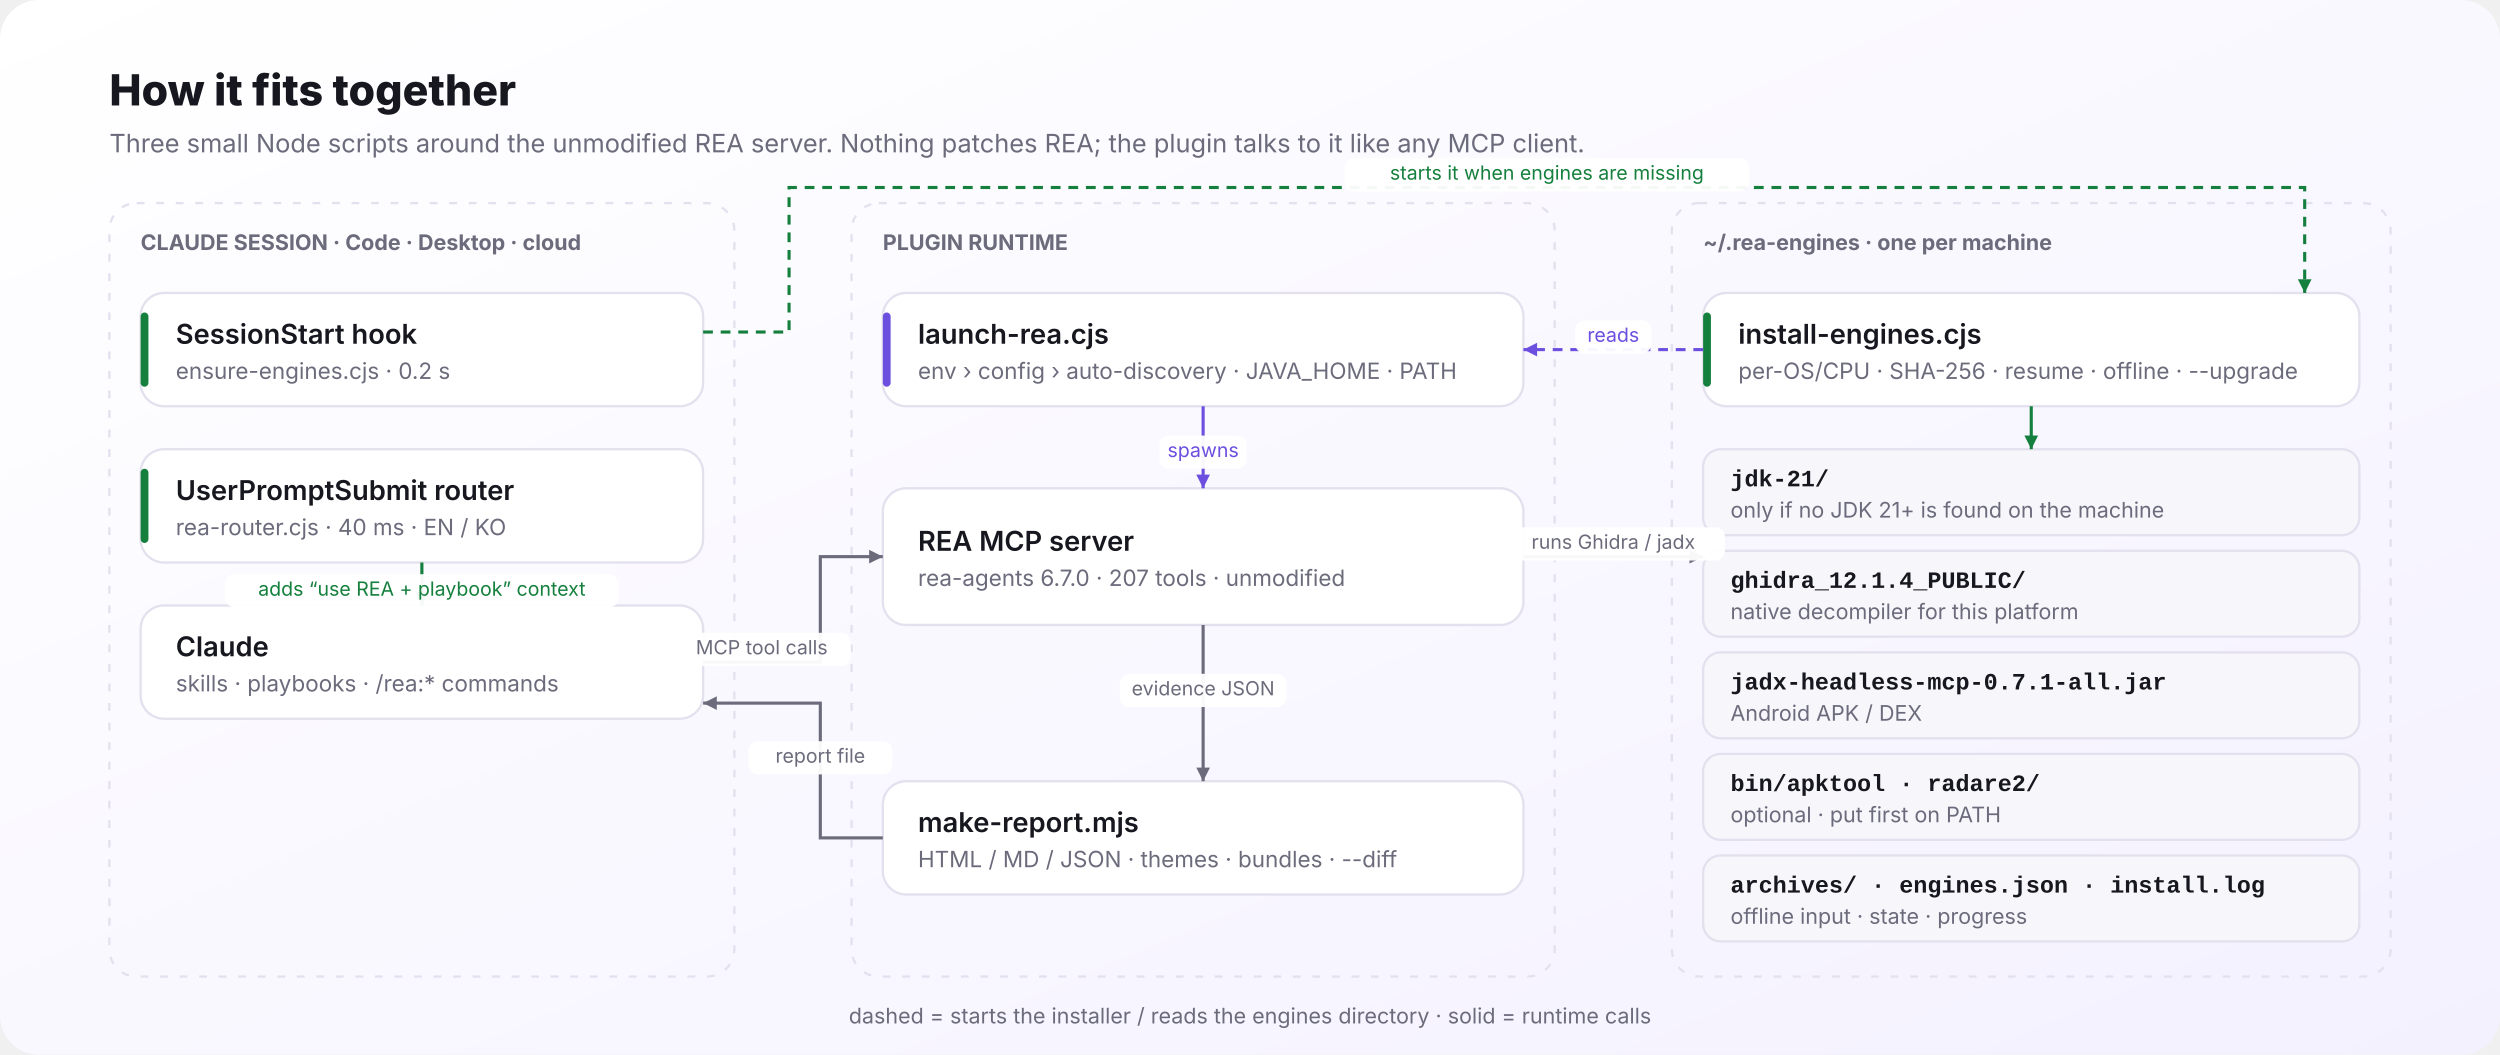
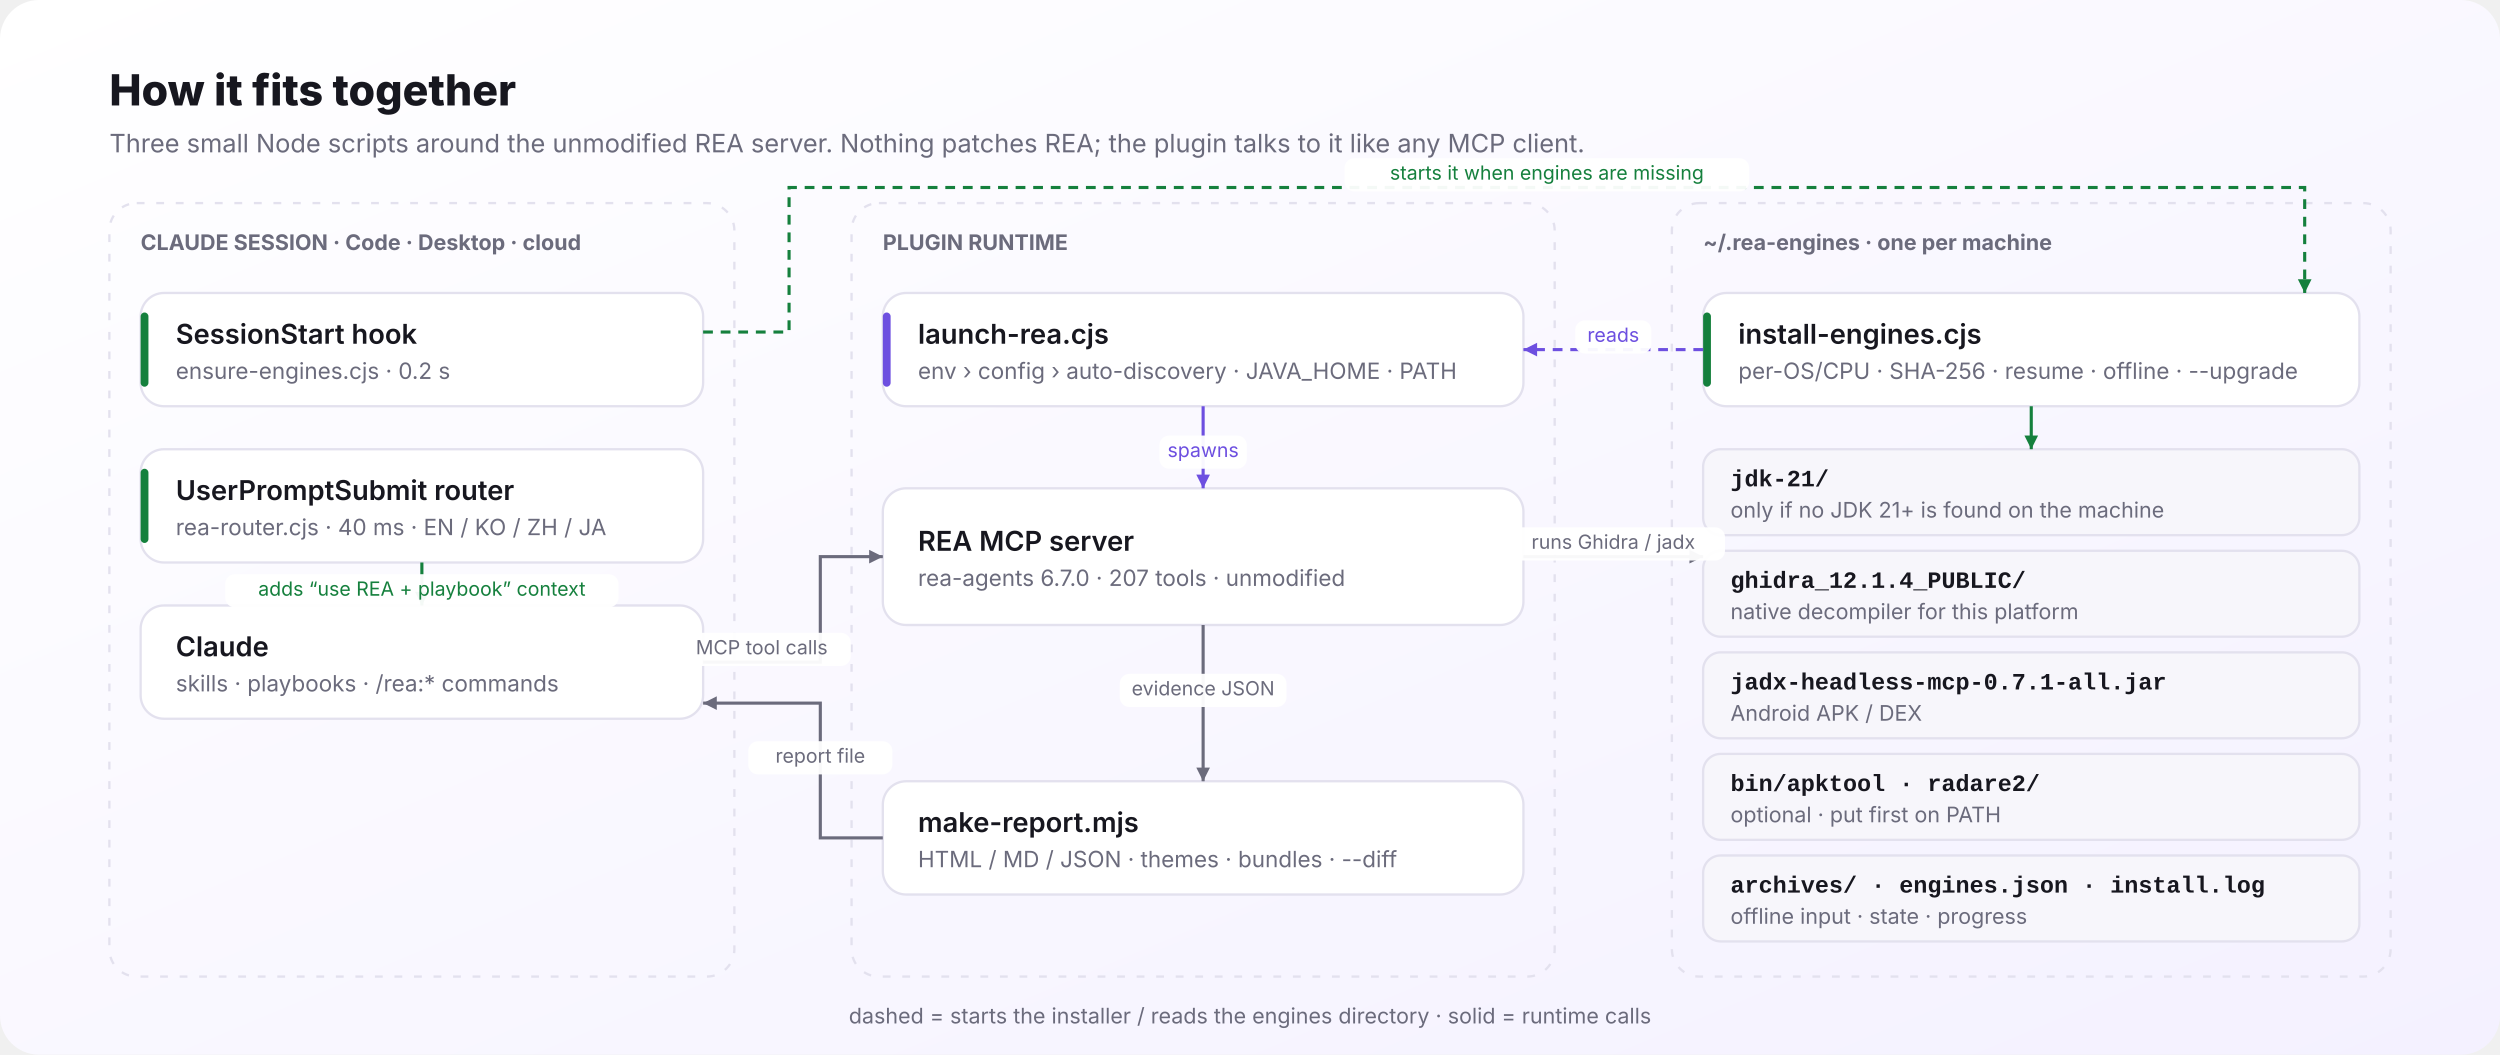
<svg xmlns="http://www.w3.org/2000/svg" width="1280" height="540" viewBox="0 0 1280 540" role="img" aria-label="Architecture: a SessionStart hook starts the installer when engines are missing, the installer writes ~/.rea-engines, the launcher reads it and spawns the unmodified REA MCP server, a UserPromptSubmit router adds context for reverse-engineering prompts, and make-report turns evidence JSON into reports">
  <defs>
    <linearGradient id="bg" x1="0" y1="0" x2="1" y2="1">
      <stop offset="0" stop-color="#ffffff" />
      <stop offset="1" stop-color="#f4f1ff" />
    </linearGradient>
    <linearGradient id="acc" x1="0" y1="0" x2="1" y2="0">
      <stop offset="0" stop-color="#6d4fe0" />
      <stop offset="1" stop-color="#5b3fd1" />
    </linearGradient>
    <marker id="arr" markerWidth="8" markerHeight="8" refX="7" refY="4" orient="auto" markerUnits="userSpaceOnUse">
      <path d="M0,0.5 L7,4 L0,7.5 z" fill="#6b6b7c" />
    </marker>
    <marker id="arrA" markerWidth="8" markerHeight="8" refX="7" refY="4" orient="auto" markerUnits="userSpaceOnUse">
      <path d="M0,0.5 L7,4 L0,7.5 z" fill="#6d4fe0" />
    </marker>
    <marker id="arrG" markerWidth="8" markerHeight="8" refX="7" refY="4" orient="auto" markerUnits="userSpaceOnUse">
      <path d="M0,0.5 L7,4 L0,7.5 z" fill="#15803d" />
    </marker>
  </defs>
  <rect width="1280" height="540" rx="20" fill="url(#bg)" />
-   <text x="56" y="54" font-family="Inter, ui-sans-serif, -apple-system, 'Segoe UI', Roboto, 'Apple SD Gothic Neo', 'Malgun Gothic', 'Noto Sans KR', Helvetica, Arial, sans-serif" font-size="22" font-weight="800" fill="#17171f" text-anchor="start" opacity="1">How it fits together</text>
-   <text x="56" y="78" font-family="Inter, ui-sans-serif, -apple-system, 'Segoe UI', Roboto, 'Apple SD Gothic Neo', 'Malgun Gothic', 'Noto Sans KR', Helvetica, Arial, sans-serif" font-size="13" font-weight="normal" fill="#6b6b7c" text-anchor="start" opacity="1">Three small Node scripts around the unmodified REA server. Nothing patches REA; the plugin talks to it like any MCP client.</text>
+   <text x="56" y="54" font-family="Inter, ui-sans-serif, -apple-system, 'Segoe UI', Roboto, 'Apple SD Gothic Neo', 'Malgun Gothic', 'PingFang SC', 'Hiragino Sans', 'Microsoft YaHei', 'Yu Gothic UI', 'Noto Sans KR', 'Noto Sans SC', 'Noto Sans JP', 'Noto Sans CJK SC', Helvetica, Arial, sans-serif" font-size="22" font-weight="800" fill="#17171f" text-anchor="start" opacity="1">How it fits together</text>
+   <text x="56" y="78" font-family="Inter, ui-sans-serif, -apple-system, 'Segoe UI', Roboto, 'Apple SD Gothic Neo', 'Malgun Gothic', 'PingFang SC', 'Hiragino Sans', 'Microsoft YaHei', 'Yu Gothic UI', 'Noto Sans KR', 'Noto Sans SC', 'Noto Sans JP', 'Noto Sans CJK SC', Helvetica, Arial, sans-serif" font-size="13" font-weight="normal" fill="#6b6b7c" text-anchor="start" opacity="1">Three small Node scripts around the unmodified REA server. Nothing patches REA; the plugin talks to it like any MCP client.</text>
  <rect x="56" y="104" width="320" height="396" rx="14" fill="none" stroke="#e3e1ee" stroke-width="1.2" stroke-dasharray="4 6" opacity="1" />
-   <text x="72" y="128" font-family="Inter, ui-sans-serif, -apple-system, 'Segoe UI', Roboto, 'Apple SD Gothic Neo', 'Malgun Gothic', 'Noto Sans KR', Helvetica, Arial, sans-serif" font-size="11" font-weight="700" fill="#6b6b7c" text-anchor="start" opacity="1">CLAUDE SESSION  ·  Code · Desktop · cloud</text>
+   <text x="72" y="128" font-family="Inter, ui-sans-serif, -apple-system, 'Segoe UI', Roboto, 'Apple SD Gothic Neo', 'Malgun Gothic', 'PingFang SC', 'Hiragino Sans', 'Microsoft YaHei', 'Yu Gothic UI', 'Noto Sans KR', 'Noto Sans SC', 'Noto Sans JP', 'Noto Sans CJK SC', Helvetica, Arial, sans-serif" font-size="11" font-weight="700" fill="#6b6b7c" text-anchor="start" opacity="1">CLAUDE SESSION  ·  Code · Desktop · cloud</text>
  <rect x="436" y="104" width="360" height="396" rx="14" fill="none" stroke="#e3e1ee" stroke-width="1.2" stroke-dasharray="4 6" opacity="1" />
-   <text x="452" y="128" font-family="Inter, ui-sans-serif, -apple-system, 'Segoe UI', Roboto, 'Apple SD Gothic Neo', 'Malgun Gothic', 'Noto Sans KR', Helvetica, Arial, sans-serif" font-size="11" font-weight="700" fill="#6b6b7c" text-anchor="start" opacity="1">PLUGIN RUNTIME</text>
+   <text x="452" y="128" font-family="Inter, ui-sans-serif, -apple-system, 'Segoe UI', Roboto, 'Apple SD Gothic Neo', 'Malgun Gothic', 'PingFang SC', 'Hiragino Sans', 'Microsoft YaHei', 'Yu Gothic UI', 'Noto Sans KR', 'Noto Sans SC', 'Noto Sans JP', 'Noto Sans CJK SC', Helvetica, Arial, sans-serif" font-size="11" font-weight="700" fill="#6b6b7c" text-anchor="start" opacity="1">PLUGIN RUNTIME</text>
  <rect x="856" y="104" width="368" height="396" rx="14" fill="none" stroke="#e3e1ee" stroke-width="1.2" stroke-dasharray="4 6" opacity="1" />
-   <text x="872" y="128" font-family="Inter, ui-sans-serif, -apple-system, 'Segoe UI', Roboto, 'Apple SD Gothic Neo', 'Malgun Gothic', 'Noto Sans KR', Helvetica, Arial, sans-serif" font-size="11" font-weight="700" fill="#6b6b7c" text-anchor="start" opacity="1">~/.rea-engines  ·  one per machine</text>
+   <text x="872" y="128" font-family="Inter, ui-sans-serif, -apple-system, 'Segoe UI', Roboto, 'Apple SD Gothic Neo', 'Malgun Gothic', 'PingFang SC', 'Hiragino Sans', 'Microsoft YaHei', 'Yu Gothic UI', 'Noto Sans KR', 'Noto Sans SC', 'Noto Sans JP', 'Noto Sans CJK SC', Helvetica, Arial, sans-serif" font-size="11" font-weight="700" fill="#6b6b7c" text-anchor="start" opacity="1">~/.rea-engines  ·  one per machine</text>
  <rect x="72" y="150" width="288" height="58" rx="12" fill="#ffffff" stroke="#e3e1ee" stroke-width="1.2" opacity="1" />
  <rect x="72" y="160" width="4" height="38" rx="2" fill="#15803d" />
-   <text x="90" y="176.0" font-family="Inter, ui-sans-serif, -apple-system, 'Segoe UI', Roboto, 'Apple SD Gothic Neo', 'Malgun Gothic', 'Noto Sans KR', Helvetica, Arial, sans-serif" font-size="14" font-weight="600" fill="#17171f" text-anchor="start" opacity="1">SessionStart hook</text>
-   <text x="90" y="194.0" font-family="Inter, ui-sans-serif, -apple-system, 'Segoe UI', Roboto, 'Apple SD Gothic Neo', 'Malgun Gothic', 'Noto Sans KR', Helvetica, Arial, sans-serif" font-size="11.5" font-weight="normal" fill="#6b6b7c" text-anchor="start" opacity="1">ensure-engines.cjs · 0.2 s</text>
+   <text x="90" y="176.0" font-family="Inter, ui-sans-serif, -apple-system, 'Segoe UI', Roboto, 'Apple SD Gothic Neo', 'Malgun Gothic', 'PingFang SC', 'Hiragino Sans', 'Microsoft YaHei', 'Yu Gothic UI', 'Noto Sans KR', 'Noto Sans SC', 'Noto Sans JP', 'Noto Sans CJK SC', Helvetica, Arial, sans-serif" font-size="14" font-weight="600" fill="#17171f" text-anchor="start" opacity="1">SessionStart hook</text>
+   <text x="90" y="194.0" font-family="Inter, ui-sans-serif, -apple-system, 'Segoe UI', Roboto, 'Apple SD Gothic Neo', 'Malgun Gothic', 'PingFang SC', 'Hiragino Sans', 'Microsoft YaHei', 'Yu Gothic UI', 'Noto Sans KR', 'Noto Sans SC', 'Noto Sans JP', 'Noto Sans CJK SC', Helvetica, Arial, sans-serif" font-size="11.5" font-weight="normal" fill="#6b6b7c" text-anchor="start" opacity="1">ensure-engines.cjs · 0.2 s</text>
  <rect x="72" y="230" width="288" height="58" rx="12" fill="#ffffff" stroke="#e3e1ee" stroke-width="1.2" opacity="1" />
  <rect x="72" y="240" width="4" height="38" rx="2" fill="#15803d" />
-   <text x="90" y="256.0" font-family="Inter, ui-sans-serif, -apple-system, 'Segoe UI', Roboto, 'Apple SD Gothic Neo', 'Malgun Gothic', 'Noto Sans KR', Helvetica, Arial, sans-serif" font-size="14" font-weight="600" fill="#17171f" text-anchor="start" opacity="1">UserPromptSubmit router</text>
-   <text x="90" y="274.0" font-family="Inter, ui-sans-serif, -apple-system, 'Segoe UI', Roboto, 'Apple SD Gothic Neo', 'Malgun Gothic', 'Noto Sans KR', Helvetica, Arial, sans-serif" font-size="11.5" font-weight="normal" fill="#6b6b7c" text-anchor="start" opacity="1">rea-router.cjs · 40 ms · EN / KO</text>
+   <text x="90" y="256.0" font-family="Inter, ui-sans-serif, -apple-system, 'Segoe UI', Roboto, 'Apple SD Gothic Neo', 'Malgun Gothic', 'PingFang SC', 'Hiragino Sans', 'Microsoft YaHei', 'Yu Gothic UI', 'Noto Sans KR', 'Noto Sans SC', 'Noto Sans JP', 'Noto Sans CJK SC', Helvetica, Arial, sans-serif" font-size="14" font-weight="600" fill="#17171f" text-anchor="start" opacity="1">UserPromptSubmit router</text>
+   <text x="90" y="274.0" font-family="Inter, ui-sans-serif, -apple-system, 'Segoe UI', Roboto, 'Apple SD Gothic Neo', 'Malgun Gothic', 'PingFang SC', 'Hiragino Sans', 'Microsoft YaHei', 'Yu Gothic UI', 'Noto Sans KR', 'Noto Sans SC', 'Noto Sans JP', 'Noto Sans CJK SC', Helvetica, Arial, sans-serif" font-size="11.5" font-weight="normal" fill="#6b6b7c" text-anchor="start" opacity="1">rea-router.cjs · 40 ms · EN / KO / ZH / JA</text>
  <rect x="72" y="310" width="288" height="58" rx="12" fill="#ffffff" stroke="#e3e1ee" stroke-width="1.2" opacity="1" />
-   <text x="90" y="336.0" font-family="Inter, ui-sans-serif, -apple-system, 'Segoe UI', Roboto, 'Apple SD Gothic Neo', 'Malgun Gothic', 'Noto Sans KR', Helvetica, Arial, sans-serif" font-size="14" font-weight="600" fill="#17171f" text-anchor="start" opacity="1">Claude</text>
-   <text x="90" y="354.0" font-family="Inter, ui-sans-serif, -apple-system, 'Segoe UI', Roboto, 'Apple SD Gothic Neo', 'Malgun Gothic', 'Noto Sans KR', Helvetica, Arial, sans-serif" font-size="11.5" font-weight="normal" fill="#6b6b7c" text-anchor="start" opacity="1">skills · playbooks · /rea:* commands</text>
+   <text x="90" y="336.0" font-family="Inter, ui-sans-serif, -apple-system, 'Segoe UI', Roboto, 'Apple SD Gothic Neo', 'Malgun Gothic', 'PingFang SC', 'Hiragino Sans', 'Microsoft YaHei', 'Yu Gothic UI', 'Noto Sans KR', 'Noto Sans SC', 'Noto Sans JP', 'Noto Sans CJK SC', Helvetica, Arial, sans-serif" font-size="14" font-weight="600" fill="#17171f" text-anchor="start" opacity="1">Claude</text>
+   <text x="90" y="354.0" font-family="Inter, ui-sans-serif, -apple-system, 'Segoe UI', Roboto, 'Apple SD Gothic Neo', 'Malgun Gothic', 'PingFang SC', 'Hiragino Sans', 'Microsoft YaHei', 'Yu Gothic UI', 'Noto Sans KR', 'Noto Sans SC', 'Noto Sans JP', 'Noto Sans CJK SC', Helvetica, Arial, sans-serif" font-size="11.5" font-weight="normal" fill="#6b6b7c" text-anchor="start" opacity="1">skills · playbooks · /rea:* commands</text>
  <rect x="452" y="150" width="328" height="58" rx="12" fill="#ffffff" stroke="#e3e1ee" stroke-width="1.2" opacity="1" />
  <rect x="452" y="160" width="4" height="38" rx="2" fill="#6d4fe0" />
-   <text x="470" y="176.0" font-family="Inter, ui-sans-serif, -apple-system, 'Segoe UI', Roboto, 'Apple SD Gothic Neo', 'Malgun Gothic', 'Noto Sans KR', Helvetica, Arial, sans-serif" font-size="14" font-weight="600" fill="#17171f" text-anchor="start" opacity="1">launch-rea.cjs</text>
-   <text x="470" y="194.0" font-family="Inter, ui-sans-serif, -apple-system, 'Segoe UI', Roboto, 'Apple SD Gothic Neo', 'Malgun Gothic', 'Noto Sans KR', Helvetica, Arial, sans-serif" font-size="11.5" font-weight="normal" fill="#6b6b7c" text-anchor="start" opacity="1">env › config › auto-discovery · JAVA_HOME · PATH</text>
+   <text x="470" y="176.0" font-family="Inter, ui-sans-serif, -apple-system, 'Segoe UI', Roboto, 'Apple SD Gothic Neo', 'Malgun Gothic', 'PingFang SC', 'Hiragino Sans', 'Microsoft YaHei', 'Yu Gothic UI', 'Noto Sans KR', 'Noto Sans SC', 'Noto Sans JP', 'Noto Sans CJK SC', Helvetica, Arial, sans-serif" font-size="14" font-weight="600" fill="#17171f" text-anchor="start" opacity="1">launch-rea.cjs</text>
+   <text x="470" y="194.0" font-family="Inter, ui-sans-serif, -apple-system, 'Segoe UI', Roboto, 'Apple SD Gothic Neo', 'Malgun Gothic', 'PingFang SC', 'Hiragino Sans', 'Microsoft YaHei', 'Yu Gothic UI', 'Noto Sans KR', 'Noto Sans SC', 'Noto Sans JP', 'Noto Sans CJK SC', Helvetica, Arial, sans-serif" font-size="11.5" font-weight="normal" fill="#6b6b7c" text-anchor="start" opacity="1">env › config › auto-discovery · JAVA_HOME · PATH</text>
  <rect x="452" y="250" width="328" height="70" rx="12" fill="#ffffff" stroke="#e3e1ee" stroke-width="1.2" opacity="1" />
-   <text x="470" y="282.0" font-family="Inter, ui-sans-serif, -apple-system, 'Segoe UI', Roboto, 'Apple SD Gothic Neo', 'Malgun Gothic', 'Noto Sans KR', Helvetica, Arial, sans-serif" font-size="14" font-weight="600" fill="#17171f" text-anchor="start" opacity="1">REA MCP server</text>
-   <text x="470" y="300.0" font-family="Inter, ui-sans-serif, -apple-system, 'Segoe UI', Roboto, 'Apple SD Gothic Neo', 'Malgun Gothic', 'Noto Sans KR', Helvetica, Arial, sans-serif" font-size="11.5" font-weight="normal" fill="#6b6b7c" text-anchor="start" opacity="1">rea-agents 6.7.0 · 207 tools · unmodified</text>
+   <text x="470" y="282.0" font-family="Inter, ui-sans-serif, -apple-system, 'Segoe UI', Roboto, 'Apple SD Gothic Neo', 'Malgun Gothic', 'PingFang SC', 'Hiragino Sans', 'Microsoft YaHei', 'Yu Gothic UI', 'Noto Sans KR', 'Noto Sans SC', 'Noto Sans JP', 'Noto Sans CJK SC', Helvetica, Arial, sans-serif" font-size="14" font-weight="600" fill="#17171f" text-anchor="start" opacity="1">REA MCP server</text>
+   <text x="470" y="300.0" font-family="Inter, ui-sans-serif, -apple-system, 'Segoe UI', Roboto, 'Apple SD Gothic Neo', 'Malgun Gothic', 'PingFang SC', 'Hiragino Sans', 'Microsoft YaHei', 'Yu Gothic UI', 'Noto Sans KR', 'Noto Sans SC', 'Noto Sans JP', 'Noto Sans CJK SC', Helvetica, Arial, sans-serif" font-size="11.5" font-weight="normal" fill="#6b6b7c" text-anchor="start" opacity="1">rea-agents 6.7.0 · 207 tools · unmodified</text>
  <rect x="452" y="400" width="328" height="58" rx="12" fill="#ffffff" stroke="#e3e1ee" stroke-width="1.2" opacity="1" />
-   <text x="470" y="426.0" font-family="Inter, ui-sans-serif, -apple-system, 'Segoe UI', Roboto, 'Apple SD Gothic Neo', 'Malgun Gothic', 'Noto Sans KR', Helvetica, Arial, sans-serif" font-size="14" font-weight="600" fill="#17171f" text-anchor="start" opacity="1">make-report.mjs</text>
-   <text x="470" y="444.0" font-family="Inter, ui-sans-serif, -apple-system, 'Segoe UI', Roboto, 'Apple SD Gothic Neo', 'Malgun Gothic', 'Noto Sans KR', Helvetica, Arial, sans-serif" font-size="11.5" font-weight="normal" fill="#6b6b7c" text-anchor="start" opacity="1">HTML / MD / JSON · themes · bundles · --diff</text>
+   <text x="470" y="426.0" font-family="Inter, ui-sans-serif, -apple-system, 'Segoe UI', Roboto, 'Apple SD Gothic Neo', 'Malgun Gothic', 'PingFang SC', 'Hiragino Sans', 'Microsoft YaHei', 'Yu Gothic UI', 'Noto Sans KR', 'Noto Sans SC', 'Noto Sans JP', 'Noto Sans CJK SC', Helvetica, Arial, sans-serif" font-size="14" font-weight="600" fill="#17171f" text-anchor="start" opacity="1">make-report.mjs</text>
+   <text x="470" y="444.0" font-family="Inter, ui-sans-serif, -apple-system, 'Segoe UI', Roboto, 'Apple SD Gothic Neo', 'Malgun Gothic', 'PingFang SC', 'Hiragino Sans', 'Microsoft YaHei', 'Yu Gothic UI', 'Noto Sans KR', 'Noto Sans SC', 'Noto Sans JP', 'Noto Sans CJK SC', Helvetica, Arial, sans-serif" font-size="11.5" font-weight="normal" fill="#6b6b7c" text-anchor="start" opacity="1">HTML / MD / JSON · themes · bundles · --diff</text>
  <rect x="872" y="150" width="336" height="58" rx="12" fill="#ffffff" stroke="#e3e1ee" stroke-width="1.2" opacity="1" />
  <rect x="872" y="160" width="4" height="38" rx="2" fill="#15803d" />
-   <text x="890" y="176.0" font-family="Inter, ui-sans-serif, -apple-system, 'Segoe UI', Roboto, 'Apple SD Gothic Neo', 'Malgun Gothic', 'Noto Sans KR', Helvetica, Arial, sans-serif" font-size="14" font-weight="600" fill="#17171f" text-anchor="start" opacity="1">install-engines.cjs</text>
-   <text x="890" y="194.0" font-family="Inter, ui-sans-serif, -apple-system, 'Segoe UI', Roboto, 'Apple SD Gothic Neo', 'Malgun Gothic', 'Noto Sans KR', Helvetica, Arial, sans-serif" font-size="11.5" font-weight="normal" fill="#6b6b7c" text-anchor="start" opacity="1">per-OS/CPU · SHA-256 · resume · offline · --upgrade</text>
+   <text x="890" y="176.0" font-family="Inter, ui-sans-serif, -apple-system, 'Segoe UI', Roboto, 'Apple SD Gothic Neo', 'Malgun Gothic', 'PingFang SC', 'Hiragino Sans', 'Microsoft YaHei', 'Yu Gothic UI', 'Noto Sans KR', 'Noto Sans SC', 'Noto Sans JP', 'Noto Sans CJK SC', Helvetica, Arial, sans-serif" font-size="14" font-weight="600" fill="#17171f" text-anchor="start" opacity="1">install-engines.cjs</text>
+   <text x="890" y="194.0" font-family="Inter, ui-sans-serif, -apple-system, 'Segoe UI', Roboto, 'Apple SD Gothic Neo', 'Malgun Gothic', 'PingFang SC', 'Hiragino Sans', 'Microsoft YaHei', 'Yu Gothic UI', 'Noto Sans KR', 'Noto Sans SC', 'Noto Sans JP', 'Noto Sans CJK SC', Helvetica, Arial, sans-serif" font-size="11.5" font-weight="normal" fill="#6b6b7c" text-anchor="start" opacity="1">per-OS/CPU · SHA-256 · resume · offline · --upgrade</text>
  <rect x="872" y="230" width="336" height="44" rx="9" fill="#f7f6fb" stroke="#e3e1ee" stroke-width="1.2" opacity="1" />
  <text x="886" y="249" font-family="ui-monospace, SFMono-Regular, Menlo, Consolas, 'Liberation Mono', monospace" font-size="12" font-weight="600" fill="#17171f" text-anchor="start" opacity="1">jdk-21/</text>
-   <text x="886" y="265" font-family="Inter, ui-sans-serif, -apple-system, 'Segoe UI', Roboto, 'Apple SD Gothic Neo', 'Malgun Gothic', 'Noto Sans KR', Helvetica, Arial, sans-serif" font-size="11" font-weight="normal" fill="#6b6b7c" text-anchor="start" opacity="1">only if no JDK 21+ is found on the machine</text>
+   <text x="886" y="265" font-family="Inter, ui-sans-serif, -apple-system, 'Segoe UI', Roboto, 'Apple SD Gothic Neo', 'Malgun Gothic', 'PingFang SC', 'Hiragino Sans', 'Microsoft YaHei', 'Yu Gothic UI', 'Noto Sans KR', 'Noto Sans SC', 'Noto Sans JP', 'Noto Sans CJK SC', Helvetica, Arial, sans-serif" font-size="11" font-weight="normal" fill="#6b6b7c" text-anchor="start" opacity="1">only if no JDK 21+ is found on the machine</text>
  <rect x="872" y="282" width="336" height="44" rx="9" fill="#f7f6fb" stroke="#e3e1ee" stroke-width="1.2" opacity="1" />
  <text x="886" y="301" font-family="ui-monospace, SFMono-Regular, Menlo, Consolas, 'Liberation Mono', monospace" font-size="12" font-weight="600" fill="#17171f" text-anchor="start" opacity="1">ghidra_12.1.4_PUBLIC/</text>
-   <text x="886" y="317" font-family="Inter, ui-sans-serif, -apple-system, 'Segoe UI', Roboto, 'Apple SD Gothic Neo', 'Malgun Gothic', 'Noto Sans KR', Helvetica, Arial, sans-serif" font-size="11" font-weight="normal" fill="#6b6b7c" text-anchor="start" opacity="1">native decompiler for this platform</text>
+   <text x="886" y="317" font-family="Inter, ui-sans-serif, -apple-system, 'Segoe UI', Roboto, 'Apple SD Gothic Neo', 'Malgun Gothic', 'PingFang SC', 'Hiragino Sans', 'Microsoft YaHei', 'Yu Gothic UI', 'Noto Sans KR', 'Noto Sans SC', 'Noto Sans JP', 'Noto Sans CJK SC', Helvetica, Arial, sans-serif" font-size="11" font-weight="normal" fill="#6b6b7c" text-anchor="start" opacity="1">native decompiler for this platform</text>
  <rect x="872" y="334" width="336" height="44" rx="9" fill="#f7f6fb" stroke="#e3e1ee" stroke-width="1.2" opacity="1" />
  <text x="886" y="353" font-family="ui-monospace, SFMono-Regular, Menlo, Consolas, 'Liberation Mono', monospace" font-size="12" font-weight="600" fill="#17171f" text-anchor="start" opacity="1">jadx-headless-mcp-0.7.1-all.jar</text>
-   <text x="886" y="369" font-family="Inter, ui-sans-serif, -apple-system, 'Segoe UI', Roboto, 'Apple SD Gothic Neo', 'Malgun Gothic', 'Noto Sans KR', Helvetica, Arial, sans-serif" font-size="11" font-weight="normal" fill="#6b6b7c" text-anchor="start" opacity="1">Android APK / DEX</text>
+   <text x="886" y="369" font-family="Inter, ui-sans-serif, -apple-system, 'Segoe UI', Roboto, 'Apple SD Gothic Neo', 'Malgun Gothic', 'PingFang SC', 'Hiragino Sans', 'Microsoft YaHei', 'Yu Gothic UI', 'Noto Sans KR', 'Noto Sans SC', 'Noto Sans JP', 'Noto Sans CJK SC', Helvetica, Arial, sans-serif" font-size="11" font-weight="normal" fill="#6b6b7c" text-anchor="start" opacity="1">Android APK / DEX</text>
  <rect x="872" y="386" width="336" height="44" rx="9" fill="#f7f6fb" stroke="#e3e1ee" stroke-width="1.2" opacity="1" />
  <text x="886" y="405" font-family="ui-monospace, SFMono-Regular, Menlo, Consolas, 'Liberation Mono', monospace" font-size="12" font-weight="600" fill="#17171f" text-anchor="start" opacity="1">bin/apktool · radare2/</text>
-   <text x="886" y="421" font-family="Inter, ui-sans-serif, -apple-system, 'Segoe UI', Roboto, 'Apple SD Gothic Neo', 'Malgun Gothic', 'Noto Sans KR', Helvetica, Arial, sans-serif" font-size="11" font-weight="normal" fill="#6b6b7c" text-anchor="start" opacity="1">optional · put first on PATH</text>
+   <text x="886" y="421" font-family="Inter, ui-sans-serif, -apple-system, 'Segoe UI', Roboto, 'Apple SD Gothic Neo', 'Malgun Gothic', 'PingFang SC', 'Hiragino Sans', 'Microsoft YaHei', 'Yu Gothic UI', 'Noto Sans KR', 'Noto Sans SC', 'Noto Sans JP', 'Noto Sans CJK SC', Helvetica, Arial, sans-serif" font-size="11" font-weight="normal" fill="#6b6b7c" text-anchor="start" opacity="1">optional · put first on PATH</text>
  <rect x="872" y="438" width="336" height="44" rx="9" fill="#f7f6fb" stroke="#e3e1ee" stroke-width="1.2" opacity="1" />
  <text x="886" y="457" font-family="ui-monospace, SFMono-Regular, Menlo, Consolas, 'Liberation Mono', monospace" font-size="12" font-weight="600" fill="#17171f" text-anchor="start" opacity="1">archives/ · engines.json · install.log</text>
-   <text x="886" y="473" font-family="Inter, ui-sans-serif, -apple-system, 'Segoe UI', Roboto, 'Apple SD Gothic Neo', 'Malgun Gothic', 'Noto Sans KR', Helvetica, Arial, sans-serif" font-size="11" font-weight="normal" fill="#6b6b7c" text-anchor="start" opacity="1">offline input · state · progress</text>
+   <text x="886" y="473" font-family="Inter, ui-sans-serif, -apple-system, 'Segoe UI', Roboto, 'Apple SD Gothic Neo', 'Malgun Gothic', 'PingFang SC', 'Hiragino Sans', 'Microsoft YaHei', 'Yu Gothic UI', 'Noto Sans KR', 'Noto Sans SC', 'Noto Sans JP', 'Noto Sans CJK SC', Helvetica, Arial, sans-serif" font-size="11" font-weight="normal" fill="#6b6b7c" text-anchor="start" opacity="1">offline input · state · progress</text>
  <path d="M360,170 L404,170 L404,96 L1180,96 L1180,150" fill="none" stroke="#15803d" stroke-width="1.6" stroke-dasharray="5 4" marker-end="url(#arrG)" />
  <rect x="688.4" y="81.0" width="207.2" height="17" rx="5" fill="#ffffff" opacity="0.95" />
-   <text x="792.0" y="92.0" font-family="Inter, ui-sans-serif, -apple-system, 'Segoe UI', Roboto, 'Apple SD Gothic Neo', 'Malgun Gothic', 'Noto Sans KR', Helvetica, Arial, sans-serif" font-size="10" font-weight="normal" fill="#15803d" text-anchor="middle" opacity="1">starts it when engines are missing</text>
+   <text x="792.0" y="92.0" font-family="Inter, ui-sans-serif, -apple-system, 'Segoe UI', Roboto, 'Apple SD Gothic Neo', 'Malgun Gothic', 'PingFang SC', 'Hiragino Sans', 'Microsoft YaHei', 'Yu Gothic UI', 'Noto Sans KR', 'Noto Sans SC', 'Noto Sans JP', 'Noto Sans CJK SC', Helvetica, Arial, sans-serif" font-size="10" font-weight="normal" fill="#15803d" text-anchor="middle" opacity="1">starts it when engines are missing</text>
  <path d="M1040,208 L1040,230" fill="none" stroke="#15803d" stroke-width="1.6" marker-end="url(#arrG)" />
  <path d="M872,179 L780,179" fill="none" stroke="#6d4fe0" stroke-width="1.6" stroke-dasharray="5 4" marker-end="url(#arrA)" />
  <rect x="806.5" y="164.0" width="39.0" height="17" rx="5" fill="#ffffff" opacity="0.95" />
-   <text x="826.0" y="175.0" font-family="Inter, ui-sans-serif, -apple-system, 'Segoe UI', Roboto, 'Apple SD Gothic Neo', 'Malgun Gothic', 'Noto Sans KR', Helvetica, Arial, sans-serif" font-size="10" font-weight="normal" fill="#6d4fe0" text-anchor="middle" opacity="1">reads</text>
+   <text x="826.0" y="175.0" font-family="Inter, ui-sans-serif, -apple-system, 'Segoe UI', Roboto, 'Apple SD Gothic Neo', 'Malgun Gothic', 'PingFang SC', 'Hiragino Sans', 'Microsoft YaHei', 'Yu Gothic UI', 'Noto Sans KR', 'Noto Sans SC', 'Noto Sans JP', 'Noto Sans CJK SC', Helvetica, Arial, sans-serif" font-size="10" font-weight="normal" fill="#6d4fe0" text-anchor="middle" opacity="1">reads</text>
  <path d="M616,208 L616,250" fill="none" stroke="#6d4fe0" stroke-width="1.6" marker-end="url(#arrA)" />
  <rect x="593.6" y="223.0" width="44.8" height="17" rx="5" fill="#ffffff" opacity="0.95" />
-   <text x="616.0" y="234.0" font-family="Inter, ui-sans-serif, -apple-system, 'Segoe UI', Roboto, 'Apple SD Gothic Neo', 'Malgun Gothic', 'Noto Sans KR', Helvetica, Arial, sans-serif" font-size="10" font-weight="normal" fill="#6d4fe0" text-anchor="middle" opacity="1">spawns</text>
+   <text x="616.0" y="234.0" font-family="Inter, ui-sans-serif, -apple-system, 'Segoe UI', Roboto, 'Apple SD Gothic Neo', 'Malgun Gothic', 'PingFang SC', 'Hiragino Sans', 'Microsoft YaHei', 'Yu Gothic UI', 'Noto Sans KR', 'Noto Sans SC', 'Noto Sans JP', 'Noto Sans CJK SC', Helvetica, Arial, sans-serif" font-size="10" font-weight="normal" fill="#6d4fe0" text-anchor="middle" opacity="1">spawns</text>
  <path d="M216,288 L216,310" fill="none" stroke="#15803d" stroke-width="1.6" marker-end="url(#arrG)" />
  <rect x="115.3" y="294.0" width="201.4" height="17" rx="5" fill="#ffffff" opacity="0.95" />
-   <text x="216.0" y="305.0" font-family="Inter, ui-sans-serif, -apple-system, 'Segoe UI', Roboto, 'Apple SD Gothic Neo', 'Malgun Gothic', 'Noto Sans KR', Helvetica, Arial, sans-serif" font-size="10" font-weight="normal" fill="#15803d" text-anchor="middle" opacity="1">adds “use REA + playbook” context</text>
+   <text x="216.0" y="305.0" font-family="Inter, ui-sans-serif, -apple-system, 'Segoe UI', Roboto, 'Apple SD Gothic Neo', 'Malgun Gothic', 'PingFang SC', 'Hiragino Sans', 'Microsoft YaHei', 'Yu Gothic UI', 'Noto Sans KR', 'Noto Sans SC', 'Noto Sans JP', 'Noto Sans CJK SC', Helvetica, Arial, sans-serif" font-size="10" font-weight="normal" fill="#15803d" text-anchor="middle" opacity="1">adds “use REA + playbook” context</text>
  <path d="M360,339 L420,339 L420,285 L452,285" fill="none" stroke="#6b6b7c" stroke-width="1.6" marker-end="url(#arr)" />
  <rect x="344.4" y="324.0" width="91.2" height="17" rx="5" fill="#ffffff" opacity="0.95" />
-   <text x="390.0" y="335.0" font-family="Inter, ui-sans-serif, -apple-system, 'Segoe UI', Roboto, 'Apple SD Gothic Neo', 'Malgun Gothic', 'Noto Sans KR', Helvetica, Arial, sans-serif" font-size="10" font-weight="normal" fill="#6b6b7c" text-anchor="middle" opacity="1">MCP tool calls</text>
+   <text x="390.0" y="335.0" font-family="Inter, ui-sans-serif, -apple-system, 'Segoe UI', Roboto, 'Apple SD Gothic Neo', 'Malgun Gothic', 'PingFang SC', 'Hiragino Sans', 'Microsoft YaHei', 'Yu Gothic UI', 'Noto Sans KR', 'Noto Sans SC', 'Noto Sans JP', 'Noto Sans CJK SC', Helvetica, Arial, sans-serif" font-size="10" font-weight="normal" fill="#6b6b7c" text-anchor="middle" opacity="1">MCP tool calls</text>
  <path d="M616,320 L616,400" fill="none" stroke="#6b6b7c" stroke-width="1.6" marker-end="url(#arr)" />
  <rect x="573.3" y="345.0" width="85.4" height="17" rx="5" fill="#ffffff" opacity="0.95" />
-   <text x="616.0" y="356.0" font-family="Inter, ui-sans-serif, -apple-system, 'Segoe UI', Roboto, 'Apple SD Gothic Neo', 'Malgun Gothic', 'Noto Sans KR', Helvetica, Arial, sans-serif" font-size="10" font-weight="normal" fill="#6b6b7c" text-anchor="middle" opacity="1">evidence JSON</text>
+   <text x="616.0" y="356.0" font-family="Inter, ui-sans-serif, -apple-system, 'Segoe UI', Roboto, 'Apple SD Gothic Neo', 'Malgun Gothic', 'PingFang SC', 'Hiragino Sans', 'Microsoft YaHei', 'Yu Gothic UI', 'Noto Sans KR', 'Noto Sans SC', 'Noto Sans JP', 'Noto Sans CJK SC', Helvetica, Arial, sans-serif" font-size="10" font-weight="normal" fill="#6b6b7c" text-anchor="middle" opacity="1">evidence JSON</text>
  <path d="M780,285 L872,285" fill="none" stroke="#6b6b7c" stroke-width="1.6" marker-end="url(#arr)" />
  <rect x="768.8" y="270.0" width="114.4" height="17" rx="5" fill="#ffffff" opacity="0.95" />
-   <text x="826.0" y="281.0" font-family="Inter, ui-sans-serif, -apple-system, 'Segoe UI', Roboto, 'Apple SD Gothic Neo', 'Malgun Gothic', 'Noto Sans KR', Helvetica, Arial, sans-serif" font-size="10" font-weight="normal" fill="#6b6b7c" text-anchor="middle" opacity="1">runs Ghidra / jadx</text>
+   <text x="826.0" y="281.0" font-family="Inter, ui-sans-serif, -apple-system, 'Segoe UI', Roboto, 'Apple SD Gothic Neo', 'Malgun Gothic', 'PingFang SC', 'Hiragino Sans', 'Microsoft YaHei', 'Yu Gothic UI', 'Noto Sans KR', 'Noto Sans SC', 'Noto Sans JP', 'Noto Sans CJK SC', Helvetica, Arial, sans-serif" font-size="10" font-weight="normal" fill="#6b6b7c" text-anchor="middle" opacity="1">runs Ghidra / jadx</text>
  <path d="M452,429 L420,429 L420,360 L360,360" fill="none" stroke="#6b6b7c" stroke-width="1.6" marker-end="url(#arr)" />
  <rect x="383.1" y="379.5" width="73.8" height="17" rx="5" fill="#ffffff" opacity="0.95" />
-   <text x="420.0" y="390.5" font-family="Inter, ui-sans-serif, -apple-system, 'Segoe UI', Roboto, 'Apple SD Gothic Neo', 'Malgun Gothic', 'Noto Sans KR', Helvetica, Arial, sans-serif" font-size="10" font-weight="normal" fill="#6b6b7c" text-anchor="middle" opacity="1">report file</text>
-   <text x="640" y="524" font-family="Inter, ui-sans-serif, -apple-system, 'Segoe UI', Roboto, 'Apple SD Gothic Neo', 'Malgun Gothic', 'Noto Sans KR', Helvetica, Arial, sans-serif" font-size="11" font-weight="normal" fill="#6b6b7c" text-anchor="middle" opacity="1">dashed = starts the installer / reads the engines directory · solid = runtime calls</text>
+   <text x="420.0" y="390.5" font-family="Inter, ui-sans-serif, -apple-system, 'Segoe UI', Roboto, 'Apple SD Gothic Neo', 'Malgun Gothic', 'PingFang SC', 'Hiragino Sans', 'Microsoft YaHei', 'Yu Gothic UI', 'Noto Sans KR', 'Noto Sans SC', 'Noto Sans JP', 'Noto Sans CJK SC', Helvetica, Arial, sans-serif" font-size="10" font-weight="normal" fill="#6b6b7c" text-anchor="middle" opacity="1">report file</text>
+   <text x="640" y="524" font-family="Inter, ui-sans-serif, -apple-system, 'Segoe UI', Roboto, 'Apple SD Gothic Neo', 'Malgun Gothic', 'PingFang SC', 'Hiragino Sans', 'Microsoft YaHei', 'Yu Gothic UI', 'Noto Sans KR', 'Noto Sans SC', 'Noto Sans JP', 'Noto Sans CJK SC', Helvetica, Arial, sans-serif" font-size="11" font-weight="normal" fill="#6b6b7c" text-anchor="middle" opacity="1">dashed = starts the installer / reads the engines directory · solid = runtime calls</text>
</svg>
